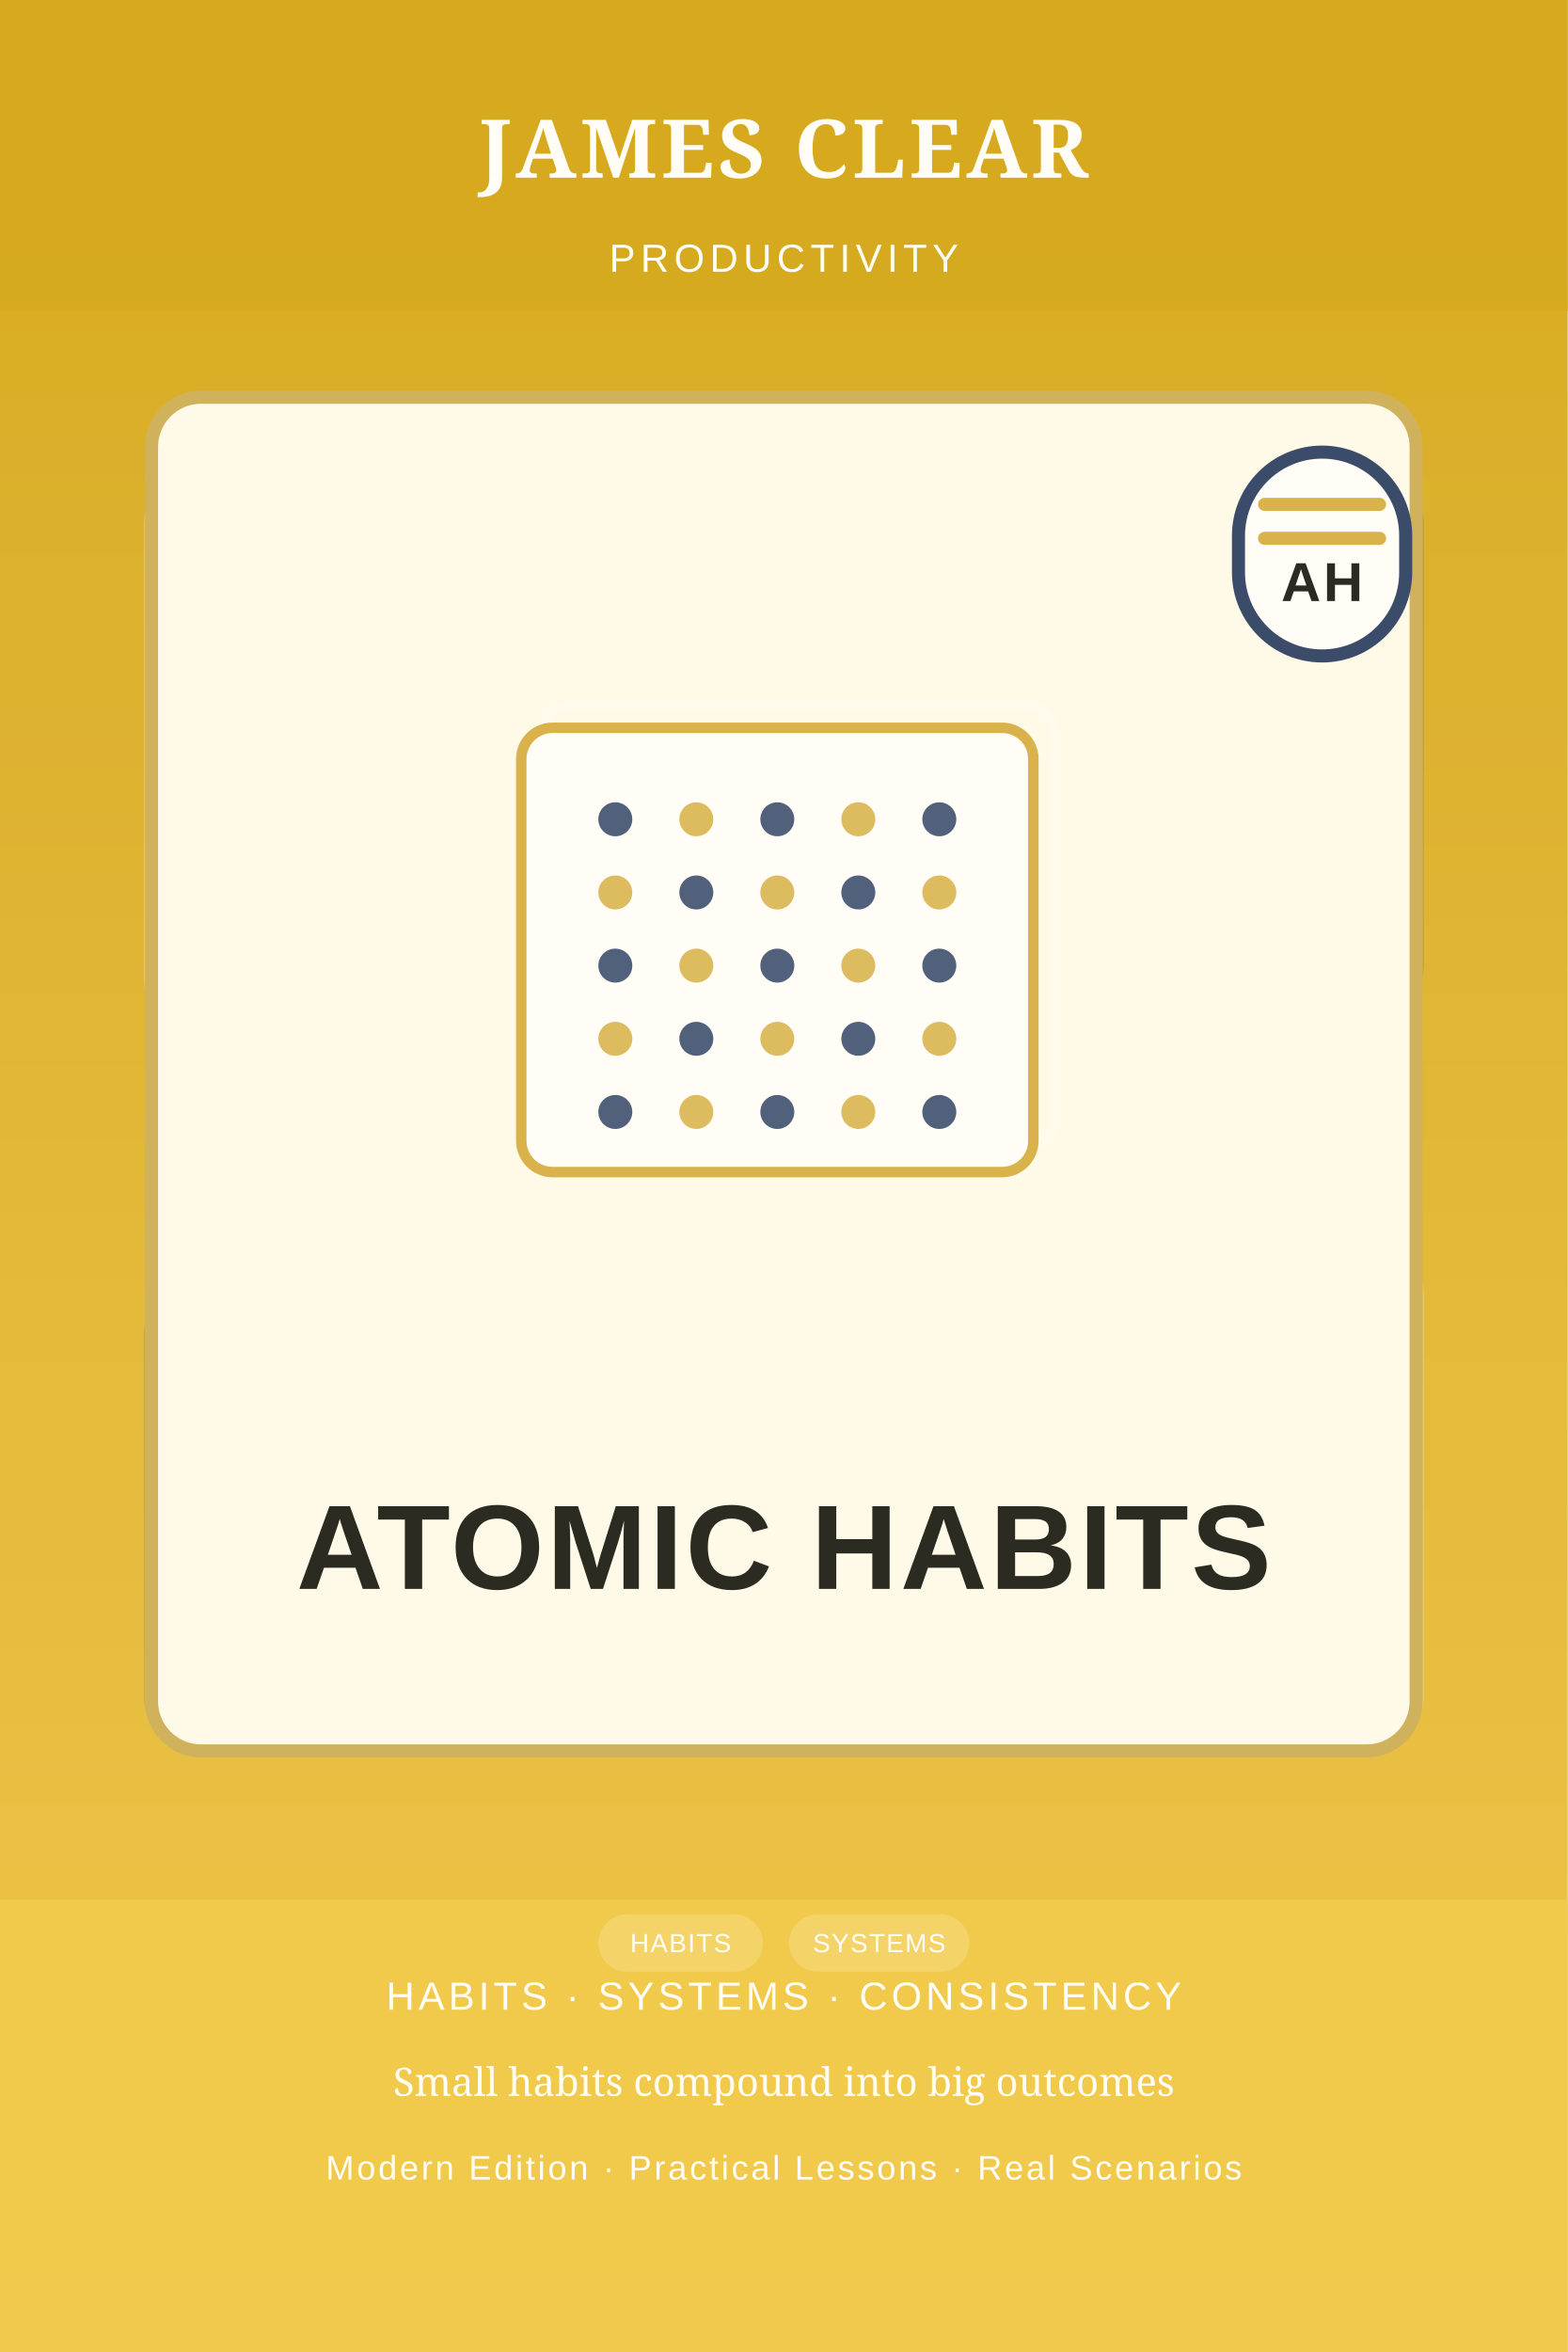
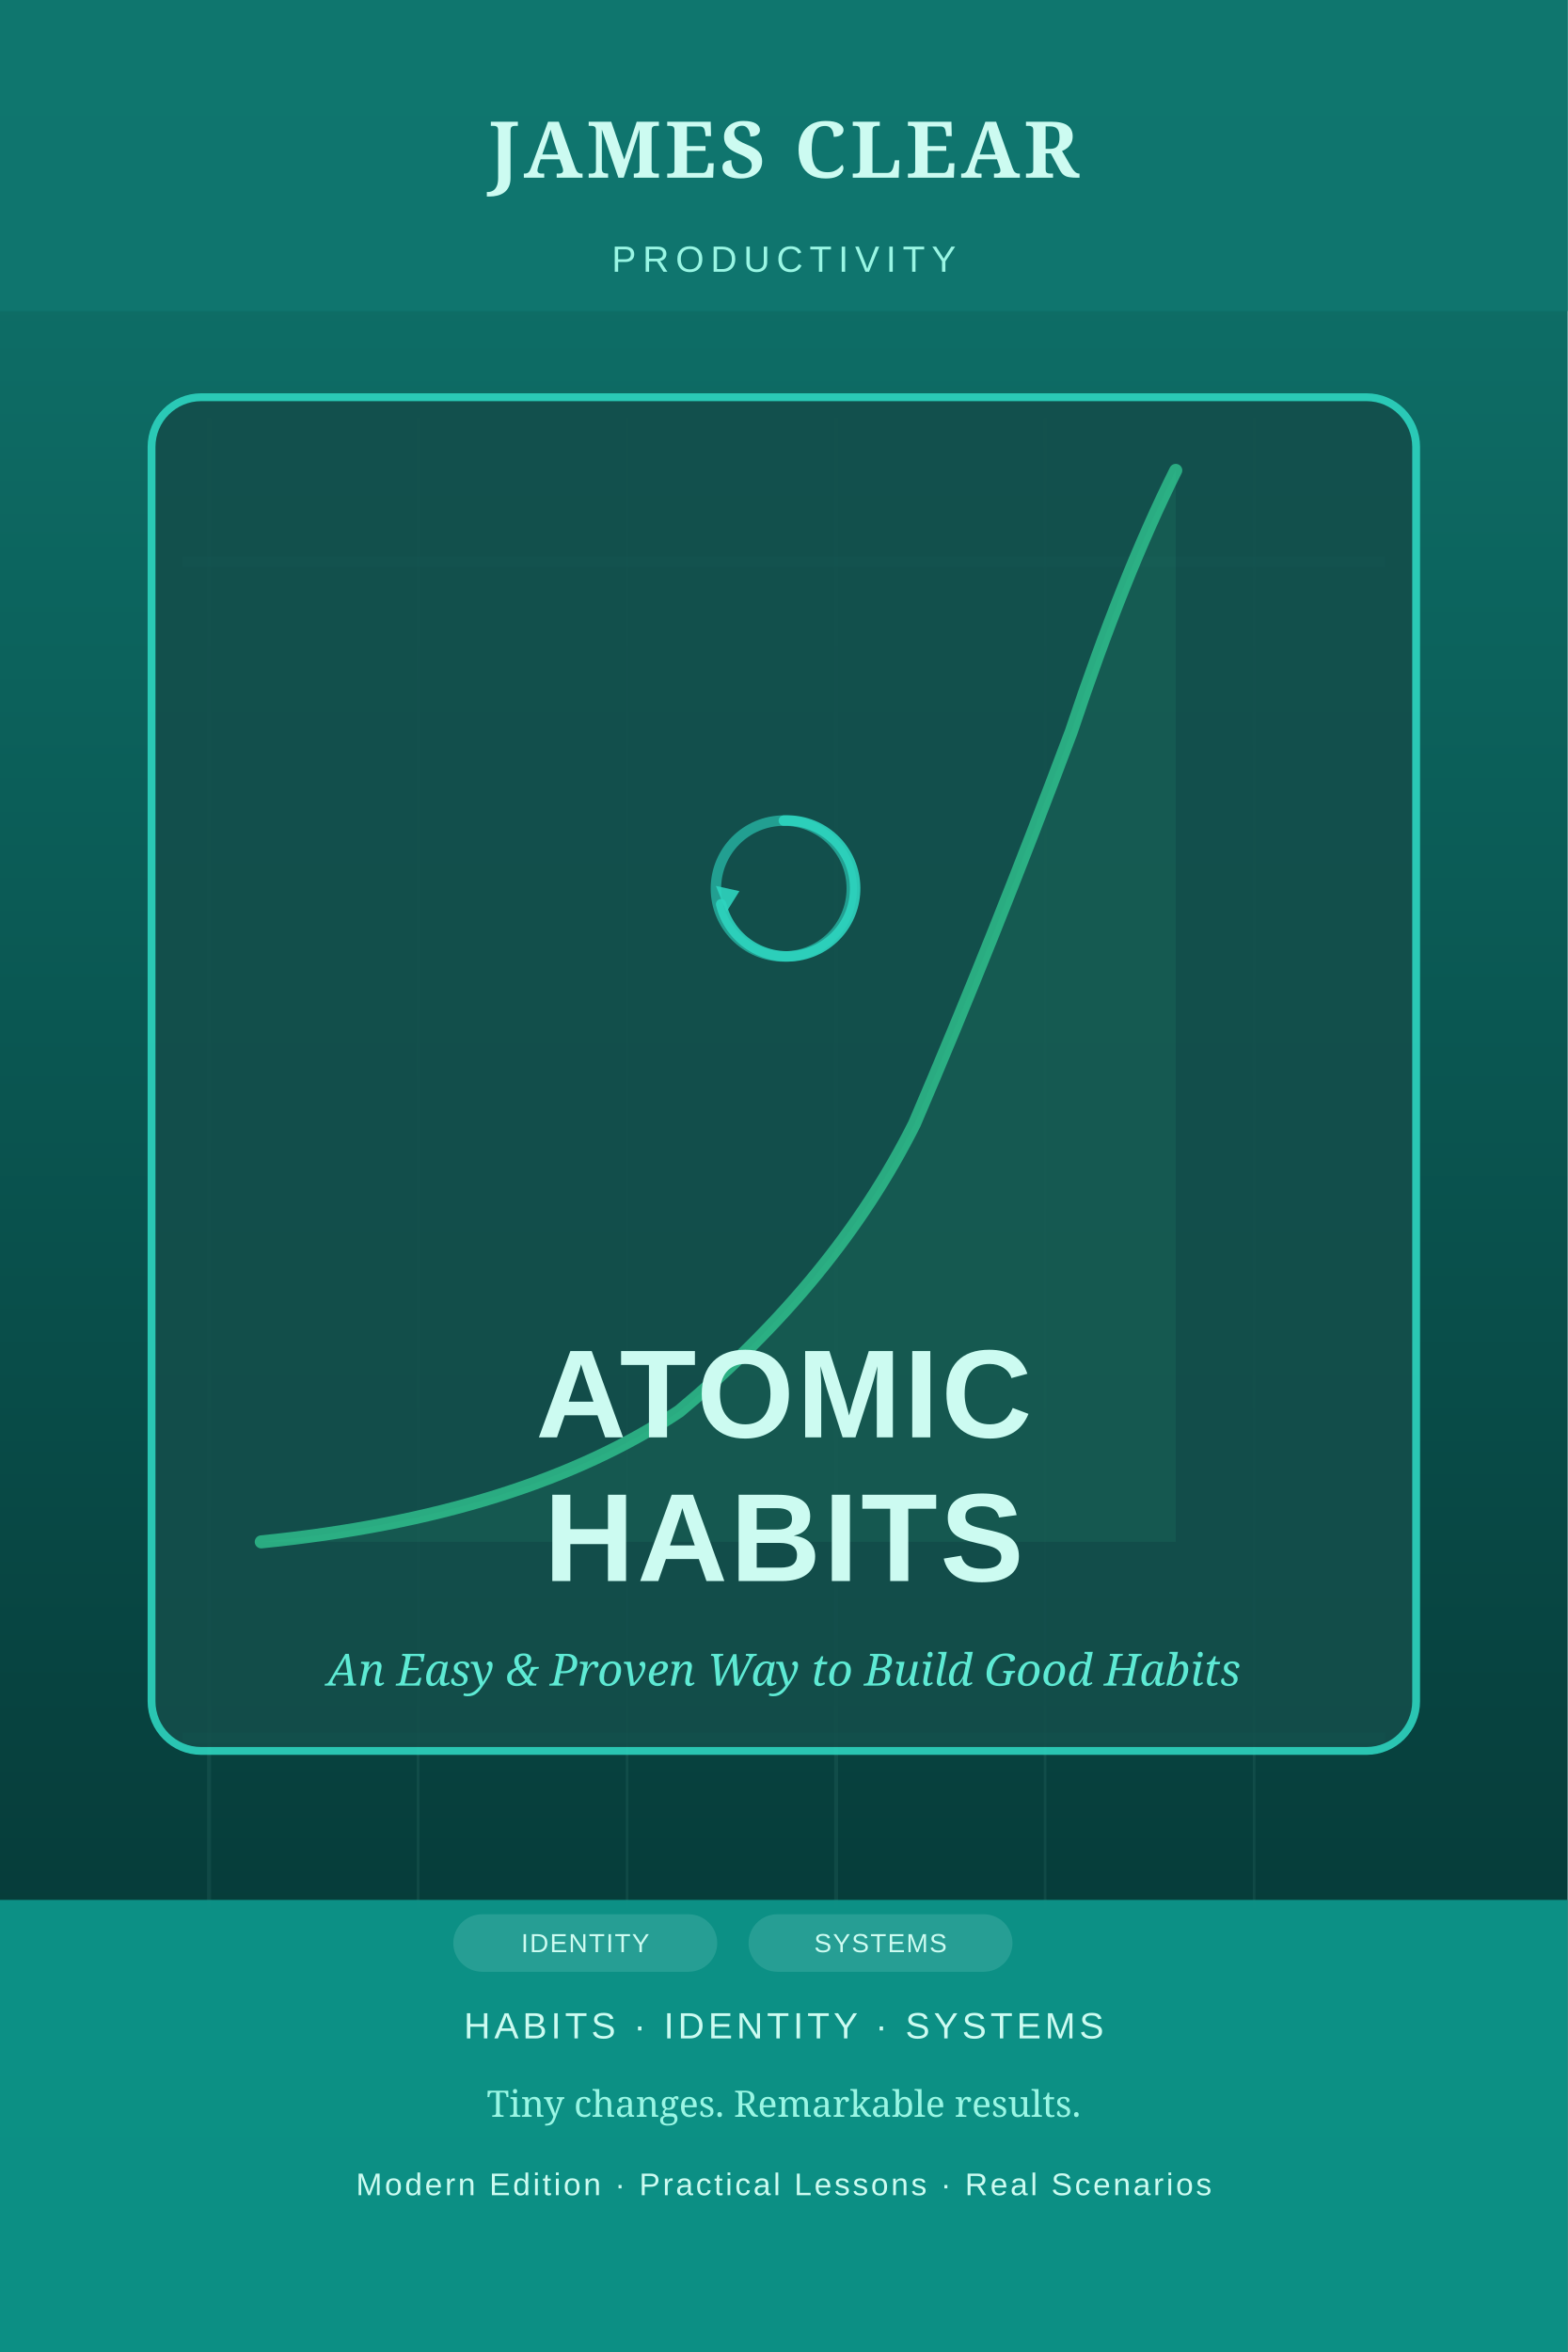
<svg xmlns="http://www.w3.org/2000/svg" width="1200" height="1800" viewBox="0 0 1200 1800" fill="none" role="img" aria-labelledby="title desc">
  <defs>
-     <linearGradient id="g17838146" x1="0" y1="0" x2="0" y2="1800" gradientUnits="userSpaceOnUse">
-       <stop offset="0%" stop-color="#D6A91F" />
-       <stop offset="100%" stop-color="#F1C94C" />
+     <linearGradient id="g_ah_bg" x1="0" y1="0" x2="0" y2="1800" gradientUnits="userSpaceOnUse">
+       <stop offset="0%" stop-color="#0f766e" />
+       <stop offset="100%" stop-color="#042f2e" />
    </linearGradient>
  </defs>
-   <rect width="1200" height="1800" fill="url(#g17838146)" />
-   <rect x="0" y="300" width="1200" height="1180" fill="#D9B24B" opacity="0.1" />
-   <rect x="110" y="360" width="420" height="430" rx="42" fill="#FFFDF6" opacity="0.2" />
-   <rect x="670" y="360" width="420" height="420" rx="42" fill="#3B4C6B" opacity="0.16" />
-   <rect x="110" y="980" width="420" height="360" rx="42" fill="#3B4C6B" opacity="0.15" />
-   <rect x="670" y="950" width="420" height="390" rx="42" fill="#FFFDF6" opacity="0.2" />
-   <circle cx="630" cy="835" r="128" fill="#FFFDF6" opacity="0.16" />
-   <ellipse cx="600" cy="812" rx="470" ry="382" fill="#FFFDF6" opacity="0.08" />
-   <rect x="116" y="304" width="968" height="1036" rx="38" fill="#FFF9E8" stroke="#D0B25D" stroke-width="10" />
-   <g opacity="0.24" transform="translate(0 -26)">
-     <g transform="translate(416 565)">
-       <rect x="0" y="0" width="392" height="340" rx="24" fill="#FFF9E8" stroke="#FFFDF6" stroke-width="8" />
-       <circle cx="72" cy="70" r="13" fill="#D9B24B" opacity="0.88" />
-       <circle cx="134" cy="70" r="13" fill="#FFFDF6" opacity="0.88" />
-       <circle cx="196" cy="70" r="13" fill="#D9B24B" opacity="0.88" />
-       <circle cx="258" cy="70" r="13" fill="#FFFDF6" opacity="0.88" />
-       <circle cx="320" cy="70" r="13" fill="#D9B24B" opacity="0.88" />
-       <circle cx="72" cy="126" r="13" fill="#FFFDF6" opacity="0.88" />
-       <circle cx="134" cy="126" r="13" fill="#D9B24B" opacity="0.88" />
-       <circle cx="196" cy="126" r="13" fill="#FFFDF6" opacity="0.88" />
-       <circle cx="258" cy="126" r="13" fill="#D9B24B" opacity="0.88" />
-       <circle cx="320" cy="126" r="13" fill="#FFFDF6" opacity="0.88" />
-       <circle cx="72" cy="182" r="13" fill="#D9B24B" opacity="0.88" />
-       <circle cx="134" cy="182" r="13" fill="#FFFDF6" opacity="0.88" />
-       <circle cx="196" cy="182" r="13" fill="#D9B24B" opacity="0.88" />
-       <circle cx="258" cy="182" r="13" fill="#FFFDF6" opacity="0.88" />
-       <circle cx="320" cy="182" r="13" fill="#D9B24B" opacity="0.88" />
-       <circle cx="72" cy="238" r="13" fill="#FFFDF6" opacity="0.88" />
-       <circle cx="134" cy="238" r="13" fill="#D9B24B" opacity="0.88" />
-       <circle cx="196" cy="238" r="13" fill="#FFFDF6" opacity="0.88" />
-       <circle cx="258" cy="238" r="13" fill="#D9B24B" opacity="0.88" />
-       <circle cx="320" cy="238" r="13" fill="#FFFDF6" opacity="0.88" />
-       <circle cx="72" cy="294" r="13" fill="#D9B24B" opacity="0.88" />
-       <circle cx="134" cy="294" r="13" fill="#FFFDF6" opacity="0.88" />
-       <circle cx="196" cy="294" r="13" fill="#D9B24B" opacity="0.88" />
-       <circle cx="258" cy="294" r="13" fill="#FFFDF6" opacity="0.88" />
-       <circle cx="320" cy="294" r="13" fill="#D9B24B" opacity="0.88" />
-     </g>
+   <rect width="1200" height="1800" fill="url(#g_ah_bg)" />
+   <g stroke="#99f6e4" opacity="0.07">
+     <line x1="160" y1="320" x2="160" y2="1460" stroke-width="3" />
+     <line x1="320" y1="320" x2="320" y2="1460" stroke-width="2" />
+     <line x1="480" y1="320" x2="480" y2="1460" stroke-width="2" />
+     <line x1="640" y1="320" x2="640" y2="1460" stroke-width="3" />
+     <line x1="800" y1="320" x2="800" y2="1460" stroke-width="2" />
+     <line x1="960" y1="320" x2="960" y2="1460" stroke-width="2" />
  </g>
-   <g transform="translate(399 557)">
-     <rect x="0" y="0" width="392" height="340" rx="24" fill="#FFFDF6" stroke="#D9B24B" stroke-width="8" />
-     <circle cx="72" cy="70" r="13" fill="#3B4C6B" opacity="0.88" />
-     <circle cx="134" cy="70" r="13" fill="#D9B24B" opacity="0.88" />
-     <circle cx="196" cy="70" r="13" fill="#3B4C6B" opacity="0.88" />
-     <circle cx="258" cy="70" r="13" fill="#D9B24B" opacity="0.88" />
-     <circle cx="320" cy="70" r="13" fill="#3B4C6B" opacity="0.88" />
-     <circle cx="72" cy="126" r="13" fill="#D9B24B" opacity="0.88" />
-     <circle cx="134" cy="126" r="13" fill="#3B4C6B" opacity="0.88" />
-     <circle cx="196" cy="126" r="13" fill="#D9B24B" opacity="0.88" />
-     <circle cx="258" cy="126" r="13" fill="#3B4C6B" opacity="0.88" />
-     <circle cx="320" cy="126" r="13" fill="#D9B24B" opacity="0.88" />
-     <circle cx="72" cy="182" r="13" fill="#3B4C6B" opacity="0.88" />
-     <circle cx="134" cy="182" r="13" fill="#D9B24B" opacity="0.88" />
-     <circle cx="196" cy="182" r="13" fill="#3B4C6B" opacity="0.88" />
-     <circle cx="258" cy="182" r="13" fill="#D9B24B" opacity="0.88" />
-     <circle cx="320" cy="182" r="13" fill="#3B4C6B" opacity="0.88" />
-     <circle cx="72" cy="238" r="13" fill="#D9B24B" opacity="0.88" />
-     <circle cx="134" cy="238" r="13" fill="#3B4C6B" opacity="0.88" />
-     <circle cx="196" cy="238" r="13" fill="#D9B24B" opacity="0.88" />
-     <circle cx="258" cy="238" r="13" fill="#3B4C6B" opacity="0.88" />
-     <circle cx="320" cy="238" r="13" fill="#D9B24B" opacity="0.88" />
-     <circle cx="72" cy="294" r="13" fill="#3B4C6B" opacity="0.88" />
-     <circle cx="134" cy="294" r="13" fill="#D9B24B" opacity="0.88" />
-     <circle cx="196" cy="294" r="13" fill="#3B4C6B" opacity="0.88" />
-     <circle cx="258" cy="294" r="13" fill="#D9B24B" opacity="0.88" />
-     <circle cx="320" cy="294" r="13" fill="#3B4C6B" opacity="0.88" />
+   <path d="M140 430 L1060 430" stroke="#2dd4bf" stroke-width="8" opacity="0.18" />
+   <path d="M140 1330 L1060 1330" stroke="#2dd4bf" stroke-width="8" opacity="0.15" />
+   <rect x="116" y="304" width="968" height="1036" rx="38" fill="#134e4a" stroke="#2dd4bf" stroke-width="6" opacity="0.9" />
+   <path d="M200 1180 Q400 1160 520 1080 Q640 980 700 860 Q760 720 820 560 Q860 440 900 360" stroke="#34d399" stroke-width="10" fill="none" opacity="0.7" stroke-linecap="round" />
+   <path d="M200 1180 Q400 1160 520 1080 Q640 980 700 860 Q760 720 820 560 Q860 440 900 360 L900 1180 Z" fill="#34d399" opacity="0.08" />
+   <g transform="translate(540 620)">
+     <circle cx="60" cy="60" r="52" stroke="#2dd4bf" stroke-width="8" fill="none" opacity="0.6" />
+     <path d="M60 8 A52 52 0 1 1 12 72" stroke="#2dd4bf" stroke-width="8" fill="none" stroke-linecap="round" opacity="0.9" />
+     <polygon points="8,58 16,78 26,62" fill="#2dd4bf" opacity="0.9" />
  </g>
-   <g transform="translate(924 332)">
-     <rect x="24" y="14" width="128" height="156" rx="64" fill="#FFFDF6" stroke="#3B4C6B" stroke-width="10" />
-     <path d="M44 54 H132" stroke="#D9B24B" stroke-width="10" stroke-linecap="round" />
-     <path d="M44 80 H132" stroke="#D9B24B" stroke-width="10" stroke-linecap="round" />
-     <text x="88" y="128" text-anchor="middle" fill="#2B2B22" font-family="'Trebuchet MS', Arial, sans-serif" font-size="42" font-weight="700" letter-spacing="2">AH</text>
-   </g>
-   <rect x="0" y="0" width="1200" height="238" fill="#D6A91F" opacity="0.93" />
-   <rect x="0" y="1454" width="1200" height="346" fill="#F1C94C" opacity="0.95" />
-   <text x="600" y="136" text-anchor="middle" fill="#FFFDF6" font-family="Georgia, serif" font-size="62" font-weight="700" letter-spacing="3">JAMES CLEAR</text>
-   <text x="600" y="208" text-anchor="middle" fill="#FFFDF6" font-family="'Trebuchet MS', Arial, sans-serif" font-size="30" letter-spacing="4">PRODUCTIVITY</text>
-   <text x="600" y="1216" text-anchor="middle" fill="#2B2B22" font-family="'Trebuchet MS', Arial, sans-serif" font-size="92" font-weight="700" letter-spacing="2">ATOMIC HABITS</text>
+   <rect x="0" y="0" width="1200" height="238" fill="#0f766e" opacity="0.96" />
+   <rect x="0" y="1454" width="1200" height="346" fill="#0d9488" opacity="0.95" />
+   <text x="600" y="136" text-anchor="middle" fill="#ccfbf1" font-family="Georgia, serif" font-size="60" font-weight="700" letter-spacing="3">JAMES CLEAR</text>
+   <text x="600" y="208" text-anchor="middle" fill="#99f6e4" font-family="'Trebuchet MS', Arial, sans-serif" font-size="28" letter-spacing="5">PRODUCTIVITY</text>
+   <text x="600" y="1100" text-anchor="middle" fill="#ccfbf1" font-family="'Trebuchet MS', Arial, sans-serif" font-size="96" font-weight="700" letter-spacing="2">ATOMIC</text>
+   <text x="600" y="1210" text-anchor="middle" fill="#ccfbf1" font-family="'Trebuchet MS', Arial, sans-serif" font-size="96" font-weight="700" letter-spacing="2">HABITS</text>
+   <text x="600" y="1290" text-anchor="middle" fill="#5eead4" font-family="Georgia, serif" font-size="34" font-style="italic">An Easy &amp; Proven Way to Build Good Habits</text>
  <g>
-     <rect x="459" y="1466" width="124" height="42" rx="21" fill="#FFFDF6" opacity="0.18" stroke="#FFFDF6" stroke-width="2" />
-     <text x="521" y="1494" text-anchor="middle" fill="#FFFDF6" font-family="'Trebuchet MS', Arial, sans-serif" font-size="20" letter-spacing="1">HABITS</text>
+     <rect x="348" y="1466" width="200" height="42" rx="21" fill="#ccfbf1" opacity="0.14" stroke="#ccfbf1" stroke-width="2" />
+     <text x="448" y="1494" text-anchor="middle" fill="#ccfbf1" font-family="'Trebuchet MS', Arial, sans-serif" font-size="20" letter-spacing="1">IDENTITY</text>
  </g>
  <g>
-     <rect x="605" y="1466" width="136" height="42" rx="21" fill="#FFFDF6" opacity="0.18" stroke="#FFFDF6" stroke-width="2" />
-     <text x="673" y="1494" text-anchor="middle" fill="#FFFDF6" font-family="'Trebuchet MS', Arial, sans-serif" font-size="20" letter-spacing="1">SYSTEMS</text>
+     <rect x="574" y="1466" width="200" height="42" rx="21" fill="#ccfbf1" opacity="0.14" stroke="#ccfbf1" stroke-width="2" />
+     <text x="674" y="1494" text-anchor="middle" fill="#ccfbf1" font-family="'Trebuchet MS', Arial, sans-serif" font-size="20" letter-spacing="1">SYSTEMS</text>
  </g>
-   <text x="600" y="1538" text-anchor="middle" fill="#FFFDF6" font-family="'Trebuchet MS', Arial, sans-serif" font-size="30" letter-spacing="3">HABITS  ·  SYSTEMS  ·  CONSISTENCY</text>
-   <text x="600" y="1604" text-anchor="middle" fill="#FFFDF6" font-family="Georgia, serif" font-size="30">Small habits compound into big outcomes</text>
-   <text x="600" y="1668" text-anchor="middle" fill="#FFFDF6" font-family="'Trebuchet MS', Arial, sans-serif" font-size="26" letter-spacing="2">Modern Edition · Practical Lessons · Real Scenarios</text>
+   <text x="600" y="1560" text-anchor="middle" fill="#ccfbf1" font-family="'Trebuchet MS', Arial, sans-serif" font-size="28" letter-spacing="3">HABITS  ·  IDENTITY  ·  SYSTEMS</text>
+   <text x="600" y="1620" text-anchor="middle" fill="#99f6e4" font-family="Georgia, serif" font-size="28">Tiny changes. Remarkable results.</text>
+   <text x="600" y="1680" text-anchor="middle" fill="#ccfbf1" font-family="'Trebuchet MS', Arial, sans-serif" font-size="24" letter-spacing="2">Modern Edition · Practical Lessons · Real Scenarios</text>
</svg>
